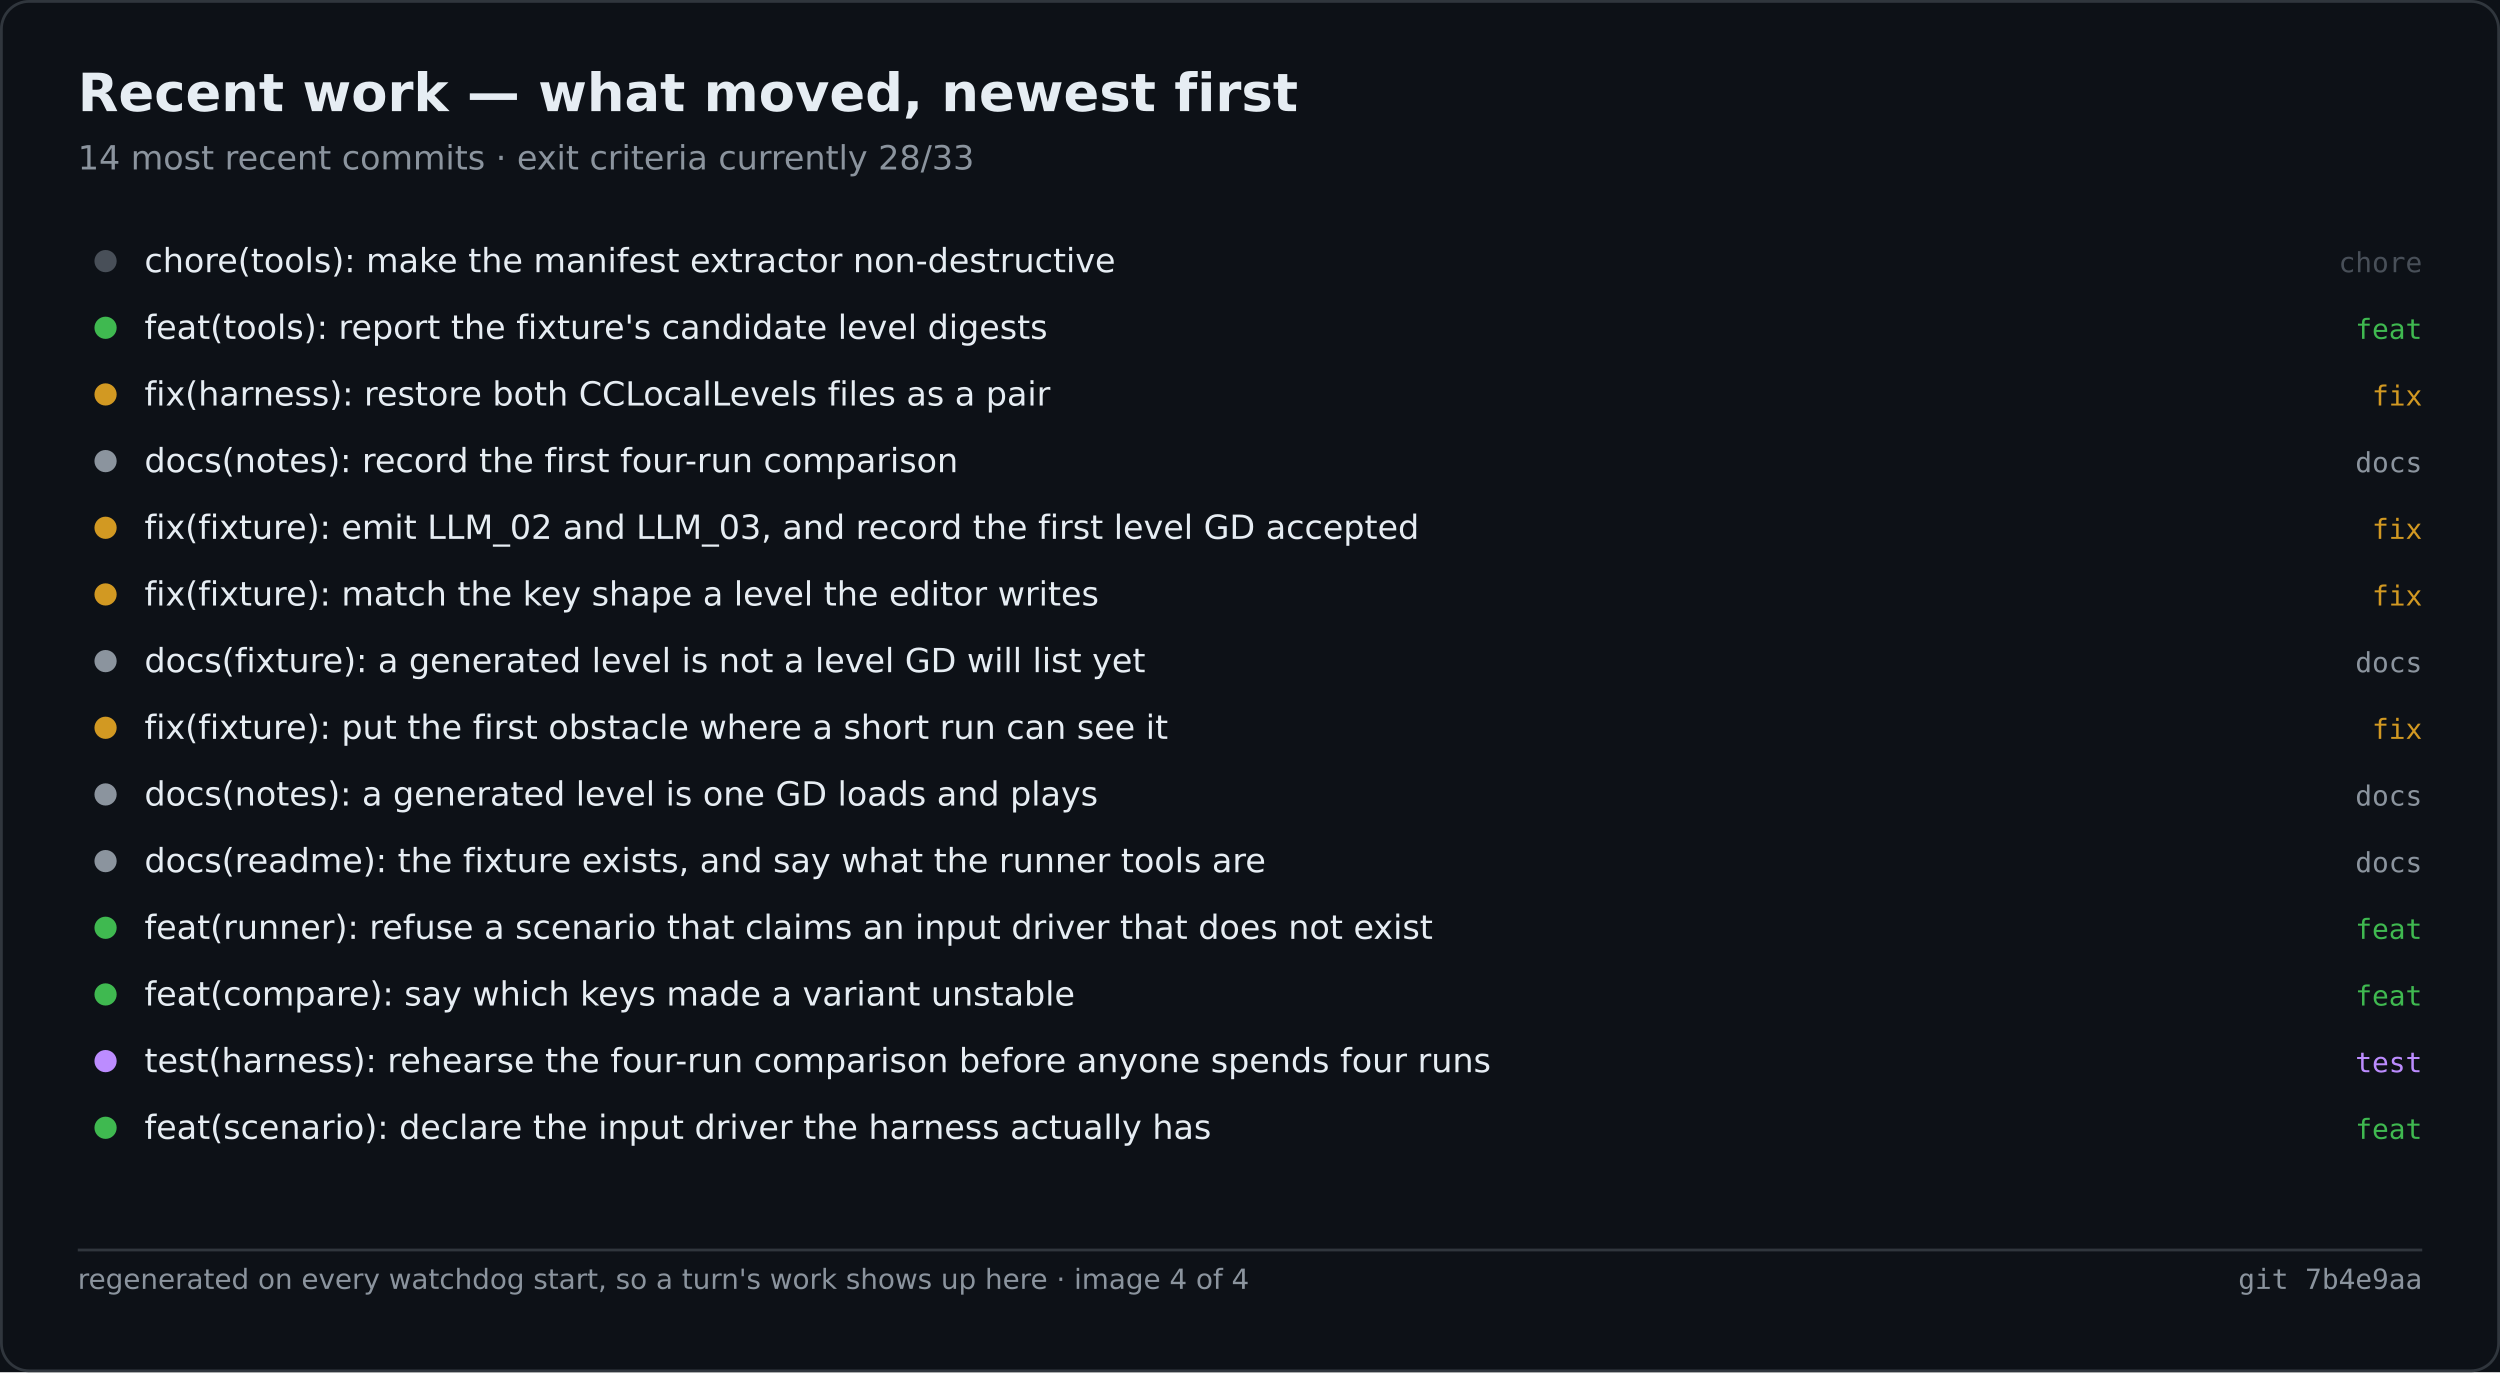
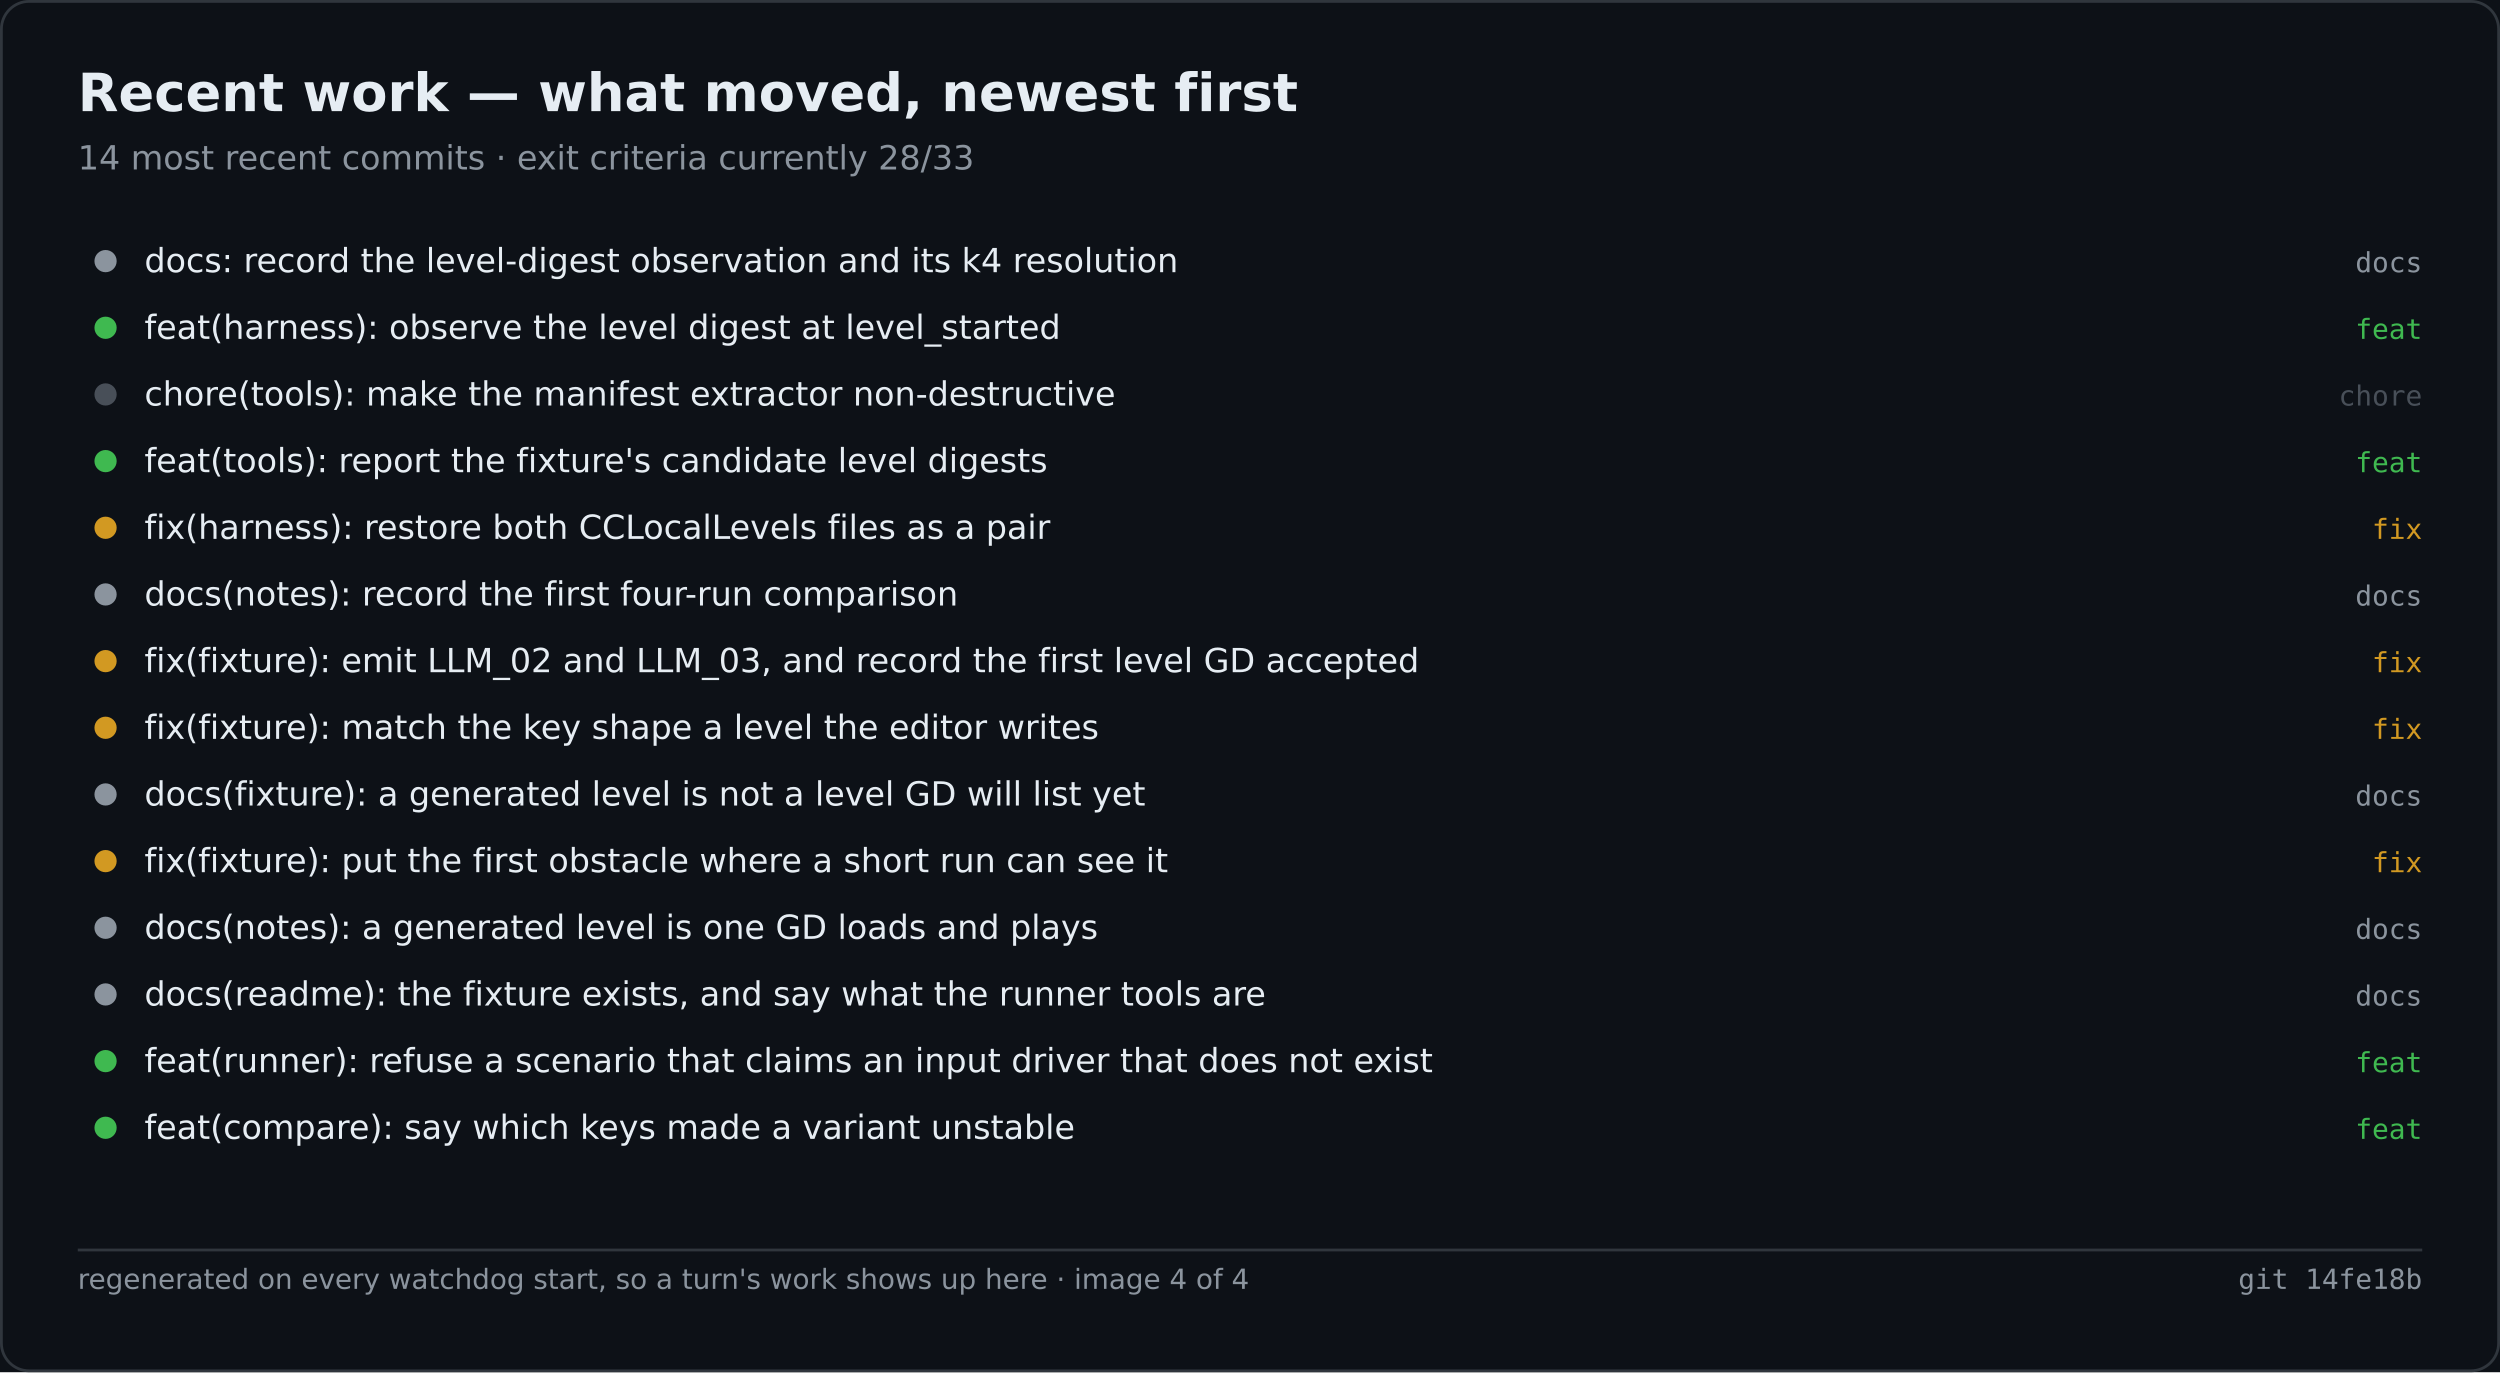
<svg xmlns="http://www.w3.org/2000/svg" width="900" height="494" viewBox="0 0 900 494" role="img" aria-label="Recent work — what moved, newest first">
  <rect width="900" height="494" fill="#0d1117" />
  <rect x="0.5" y="0.5" width="899" height="493" fill="none" stroke="#30363d" rx="10" />
  <text x="28" y="40" font-family="Segoe UI,DejaVu Sans,Helvetica,sans-serif" font-size="19" font-weight="600" fill="#e6edf3">Recent work — what moved, newest first</text>
  <text x="28" y="61" font-family="Segoe UI,DejaVu Sans,Helvetica,sans-serif" font-size="12" fill="#8b949e">14 most recent commits · exit criteria currently 28/33</text>
-   <circle cx="38.0" cy="94.0" r="4" fill="#484f58" />
-   <text x="52.0" y="98.0" font-family="Segoe UI,DejaVu Sans,Helvetica,sans-serif" font-size="12" fill="#e6edf3">chore(tools): make the manifest extractor non-destructive</text>
-   <text x="872.0" y="98.0" font-family="Cascadia Mono,Consolas,DejaVu Sans Mono,monospace" font-size="10" fill="#484f58" text-anchor="end">chore</text>
+   <circle cx="38.0" cy="94.0" r="4" fill="#8b949e" />
+   <text x="52.0" y="98.0" font-family="Segoe UI,DejaVu Sans,Helvetica,sans-serif" font-size="12" fill="#e6edf3">docs: record the level-digest observation and its k4 resolution</text>
+   <text x="872.0" y="98.0" font-family="Cascadia Mono,Consolas,DejaVu Sans Mono,monospace" font-size="10" fill="#8b949e" text-anchor="end">docs</text>
  <circle cx="38.0" cy="118.0" r="4" fill="#3fb950" />
-   <text x="52.0" y="122.0" font-family="Segoe UI,DejaVu Sans,Helvetica,sans-serif" font-size="12" fill="#e6edf3">feat(tools): report the fixture's candidate level digests</text>
+   <text x="52.0" y="122.0" font-family="Segoe UI,DejaVu Sans,Helvetica,sans-serif" font-size="12" fill="#e6edf3">feat(harness): observe the level digest at level_started</text>
  <text x="872.0" y="122.0" font-family="Cascadia Mono,Consolas,DejaVu Sans Mono,monospace" font-size="10" fill="#3fb950" text-anchor="end">feat</text>
-   <circle cx="38.0" cy="142.0" r="4" fill="#d29922" />
-   <text x="52.0" y="146.0" font-family="Segoe UI,DejaVu Sans,Helvetica,sans-serif" font-size="12" fill="#e6edf3">fix(harness): restore both CCLocalLevels files as a pair</text>
-   <text x="872.0" y="146.0" font-family="Cascadia Mono,Consolas,DejaVu Sans Mono,monospace" font-size="10" fill="#d29922" text-anchor="end">fix</text>
-   <circle cx="38.0" cy="166.0" r="4" fill="#8b949e" />
-   <text x="52.0" y="170.0" font-family="Segoe UI,DejaVu Sans,Helvetica,sans-serif" font-size="12" fill="#e6edf3">docs(notes): record the first four-run comparison</text>
-   <text x="872.0" y="170.0" font-family="Cascadia Mono,Consolas,DejaVu Sans Mono,monospace" font-size="10" fill="#8b949e" text-anchor="end">docs</text>
+   <circle cx="38.0" cy="142.0" r="4" fill="#484f58" />
+   <text x="52.0" y="146.0" font-family="Segoe UI,DejaVu Sans,Helvetica,sans-serif" font-size="12" fill="#e6edf3">chore(tools): make the manifest extractor non-destructive</text>
+   <text x="872.0" y="146.0" font-family="Cascadia Mono,Consolas,DejaVu Sans Mono,monospace" font-size="10" fill="#484f58" text-anchor="end">chore</text>
+   <circle cx="38.0" cy="166.0" r="4" fill="#3fb950" />
+   <text x="52.0" y="170.0" font-family="Segoe UI,DejaVu Sans,Helvetica,sans-serif" font-size="12" fill="#e6edf3">feat(tools): report the fixture's candidate level digests</text>
+   <text x="872.0" y="170.0" font-family="Cascadia Mono,Consolas,DejaVu Sans Mono,monospace" font-size="10" fill="#3fb950" text-anchor="end">feat</text>
  <circle cx="38.0" cy="190.0" r="4" fill="#d29922" />
-   <text x="52.0" y="194.0" font-family="Segoe UI,DejaVu Sans,Helvetica,sans-serif" font-size="12" fill="#e6edf3">fix(fixture): emit LLM_02 and LLM_03, and record the first level GD accepted</text>
+   <text x="52.0" y="194.0" font-family="Segoe UI,DejaVu Sans,Helvetica,sans-serif" font-size="12" fill="#e6edf3">fix(harness): restore both CCLocalLevels files as a pair</text>
  <text x="872.0" y="194.0" font-family="Cascadia Mono,Consolas,DejaVu Sans Mono,monospace" font-size="10" fill="#d29922" text-anchor="end">fix</text>
-   <circle cx="38.0" cy="214.0" r="4" fill="#d29922" />
-   <text x="52.0" y="218.0" font-family="Segoe UI,DejaVu Sans,Helvetica,sans-serif" font-size="12" fill="#e6edf3">fix(fixture): match the key shape a level the editor writes</text>
-   <text x="872.0" y="218.0" font-family="Cascadia Mono,Consolas,DejaVu Sans Mono,monospace" font-size="10" fill="#d29922" text-anchor="end">fix</text>
-   <circle cx="38.0" cy="238.0" r="4" fill="#8b949e" />
-   <text x="52.0" y="242.0" font-family="Segoe UI,DejaVu Sans,Helvetica,sans-serif" font-size="12" fill="#e6edf3">docs(fixture): a generated level is not a level GD will list yet</text>
-   <text x="872.0" y="242.0" font-family="Cascadia Mono,Consolas,DejaVu Sans Mono,monospace" font-size="10" fill="#8b949e" text-anchor="end">docs</text>
+   <circle cx="38.0" cy="214.0" r="4" fill="#8b949e" />
+   <text x="52.0" y="218.0" font-family="Segoe UI,DejaVu Sans,Helvetica,sans-serif" font-size="12" fill="#e6edf3">docs(notes): record the first four-run comparison</text>
+   <text x="872.0" y="218.0" font-family="Cascadia Mono,Consolas,DejaVu Sans Mono,monospace" font-size="10" fill="#8b949e" text-anchor="end">docs</text>
+   <circle cx="38.0" cy="238.0" r="4" fill="#d29922" />
+   <text x="52.0" y="242.0" font-family="Segoe UI,DejaVu Sans,Helvetica,sans-serif" font-size="12" fill="#e6edf3">fix(fixture): emit LLM_02 and LLM_03, and record the first level GD accepted</text>
+   <text x="872.0" y="242.0" font-family="Cascadia Mono,Consolas,DejaVu Sans Mono,monospace" font-size="10" fill="#d29922" text-anchor="end">fix</text>
  <circle cx="38.0" cy="262.0" r="4" fill="#d29922" />
-   <text x="52.0" y="266.0" font-family="Segoe UI,DejaVu Sans,Helvetica,sans-serif" font-size="12" fill="#e6edf3">fix(fixture): put the first obstacle where a short run can see it</text>
+   <text x="52.0" y="266.0" font-family="Segoe UI,DejaVu Sans,Helvetica,sans-serif" font-size="12" fill="#e6edf3">fix(fixture): match the key shape a level the editor writes</text>
  <text x="872.0" y="266.0" font-family="Cascadia Mono,Consolas,DejaVu Sans Mono,monospace" font-size="10" fill="#d29922" text-anchor="end">fix</text>
  <circle cx="38.0" cy="286.0" r="4" fill="#8b949e" />
-   <text x="52.0" y="290.0" font-family="Segoe UI,DejaVu Sans,Helvetica,sans-serif" font-size="12" fill="#e6edf3">docs(notes): a generated level is one GD loads and plays</text>
+   <text x="52.0" y="290.0" font-family="Segoe UI,DejaVu Sans,Helvetica,sans-serif" font-size="12" fill="#e6edf3">docs(fixture): a generated level is not a level GD will list yet</text>
  <text x="872.0" y="290.0" font-family="Cascadia Mono,Consolas,DejaVu Sans Mono,monospace" font-size="10" fill="#8b949e" text-anchor="end">docs</text>
-   <circle cx="38.0" cy="310.0" r="4" fill="#8b949e" />
-   <text x="52.0" y="314.0" font-family="Segoe UI,DejaVu Sans,Helvetica,sans-serif" font-size="12" fill="#e6edf3">docs(readme): the fixture exists, and say what the runner tools are</text>
-   <text x="872.0" y="314.0" font-family="Cascadia Mono,Consolas,DejaVu Sans Mono,monospace" font-size="10" fill="#8b949e" text-anchor="end">docs</text>
-   <circle cx="38.0" cy="334.0" r="4" fill="#3fb950" />
-   <text x="52.0" y="338.0" font-family="Segoe UI,DejaVu Sans,Helvetica,sans-serif" font-size="12" fill="#e6edf3">feat(runner): refuse a scenario that claims an input driver that does not exist</text>
-   <text x="872.0" y="338.0" font-family="Cascadia Mono,Consolas,DejaVu Sans Mono,monospace" font-size="10" fill="#3fb950" text-anchor="end">feat</text>
-   <circle cx="38.0" cy="358.0" r="4" fill="#3fb950" />
-   <text x="52.0" y="362.0" font-family="Segoe UI,DejaVu Sans,Helvetica,sans-serif" font-size="12" fill="#e6edf3">feat(compare): say which keys made a variant unstable</text>
-   <text x="872.0" y="362.0" font-family="Cascadia Mono,Consolas,DejaVu Sans Mono,monospace" font-size="10" fill="#3fb950" text-anchor="end">feat</text>
-   <circle cx="38.0" cy="382.0" r="4" fill="#bc8cff" />
-   <text x="52.0" y="386.0" font-family="Segoe UI,DejaVu Sans,Helvetica,sans-serif" font-size="12" fill="#e6edf3">test(harness): rehearse the four-run comparison before anyone spends four runs</text>
-   <text x="872.0" y="386.0" font-family="Cascadia Mono,Consolas,DejaVu Sans Mono,monospace" font-size="10" fill="#bc8cff" text-anchor="end">test</text>
+   <circle cx="38.0" cy="310.0" r="4" fill="#d29922" />
+   <text x="52.0" y="314.0" font-family="Segoe UI,DejaVu Sans,Helvetica,sans-serif" font-size="12" fill="#e6edf3">fix(fixture): put the first obstacle where a short run can see it</text>
+   <text x="872.0" y="314.0" font-family="Cascadia Mono,Consolas,DejaVu Sans Mono,monospace" font-size="10" fill="#d29922" text-anchor="end">fix</text>
+   <circle cx="38.0" cy="334.0" r="4" fill="#8b949e" />
+   <text x="52.0" y="338.0" font-family="Segoe UI,DejaVu Sans,Helvetica,sans-serif" font-size="12" fill="#e6edf3">docs(notes): a generated level is one GD loads and plays</text>
+   <text x="872.0" y="338.0" font-family="Cascadia Mono,Consolas,DejaVu Sans Mono,monospace" font-size="10" fill="#8b949e" text-anchor="end">docs</text>
+   <circle cx="38.0" cy="358.0" r="4" fill="#8b949e" />
+   <text x="52.0" y="362.0" font-family="Segoe UI,DejaVu Sans,Helvetica,sans-serif" font-size="12" fill="#e6edf3">docs(readme): the fixture exists, and say what the runner tools are</text>
+   <text x="872.0" y="362.0" font-family="Cascadia Mono,Consolas,DejaVu Sans Mono,monospace" font-size="10" fill="#8b949e" text-anchor="end">docs</text>
+   <circle cx="38.0" cy="382.0" r="4" fill="#3fb950" />
+   <text x="52.0" y="386.0" font-family="Segoe UI,DejaVu Sans,Helvetica,sans-serif" font-size="12" fill="#e6edf3">feat(runner): refuse a scenario that claims an input driver that does not exist</text>
+   <text x="872.0" y="386.0" font-family="Cascadia Mono,Consolas,DejaVu Sans Mono,monospace" font-size="10" fill="#3fb950" text-anchor="end">feat</text>
  <circle cx="38.0" cy="406.0" r="4" fill="#3fb950" />
-   <text x="52.0" y="410.0" font-family="Segoe UI,DejaVu Sans,Helvetica,sans-serif" font-size="12" fill="#e6edf3">feat(scenario): declare the input driver the harness actually has</text>
+   <text x="52.0" y="410.0" font-family="Segoe UI,DejaVu Sans,Helvetica,sans-serif" font-size="12" fill="#e6edf3">feat(compare): say which keys made a variant unstable</text>
  <text x="872.0" y="410.0" font-family="Cascadia Mono,Consolas,DejaVu Sans Mono,monospace" font-size="10" fill="#3fb950" text-anchor="end">feat</text>
  <line x1="28.0" y1="450.0" x2="872.0" y2="450.0" stroke="#30363d" stroke-width="1" />
  <text x="28.0" y="464.0" font-family="Segoe UI,DejaVu Sans,Helvetica,sans-serif" font-size="10" fill="#8b949e">regenerated on every watchdog start, so a turn's work shows up here · image 4 of 4</text>
-   <text x="872.0" y="464.0" font-family="Cascadia Mono,Consolas,DejaVu Sans Mono,monospace" font-size="10" fill="#8b949e" text-anchor="end">git 7b4e9aa</text>
+   <text x="872.0" y="464.0" font-family="Cascadia Mono,Consolas,DejaVu Sans Mono,monospace" font-size="10" fill="#8b949e" text-anchor="end">git 14fe18b</text>
</svg>
